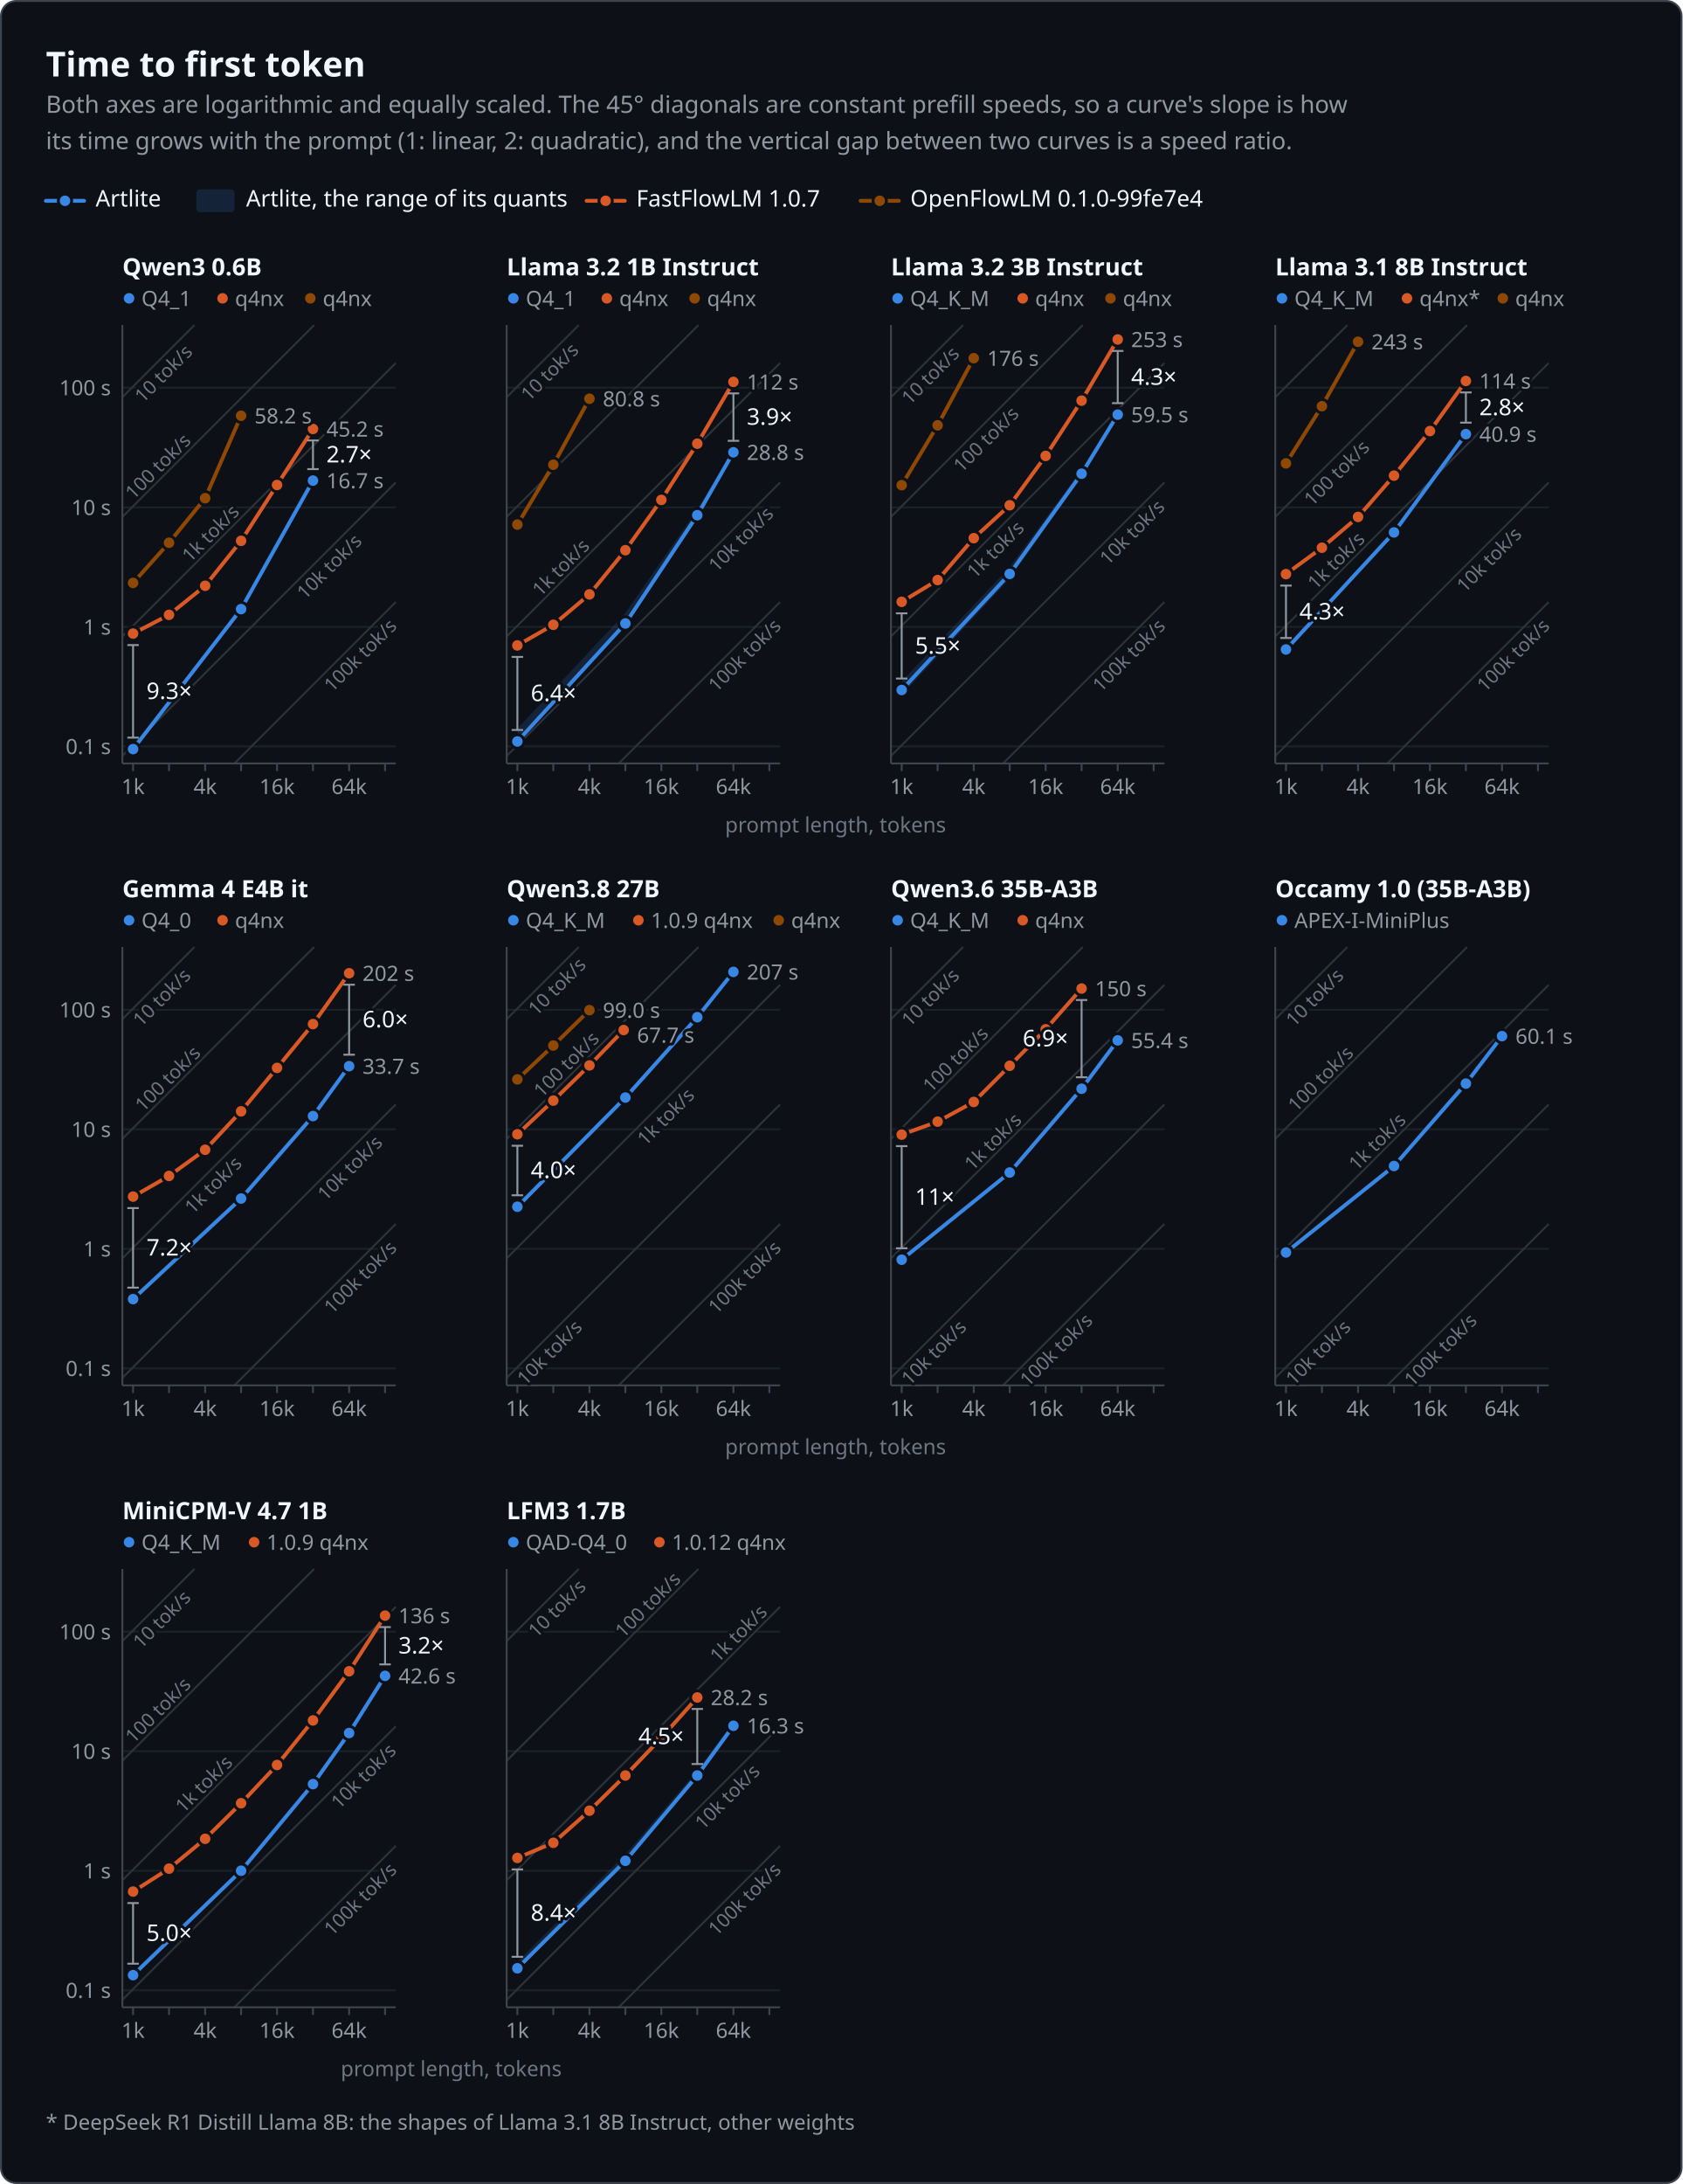
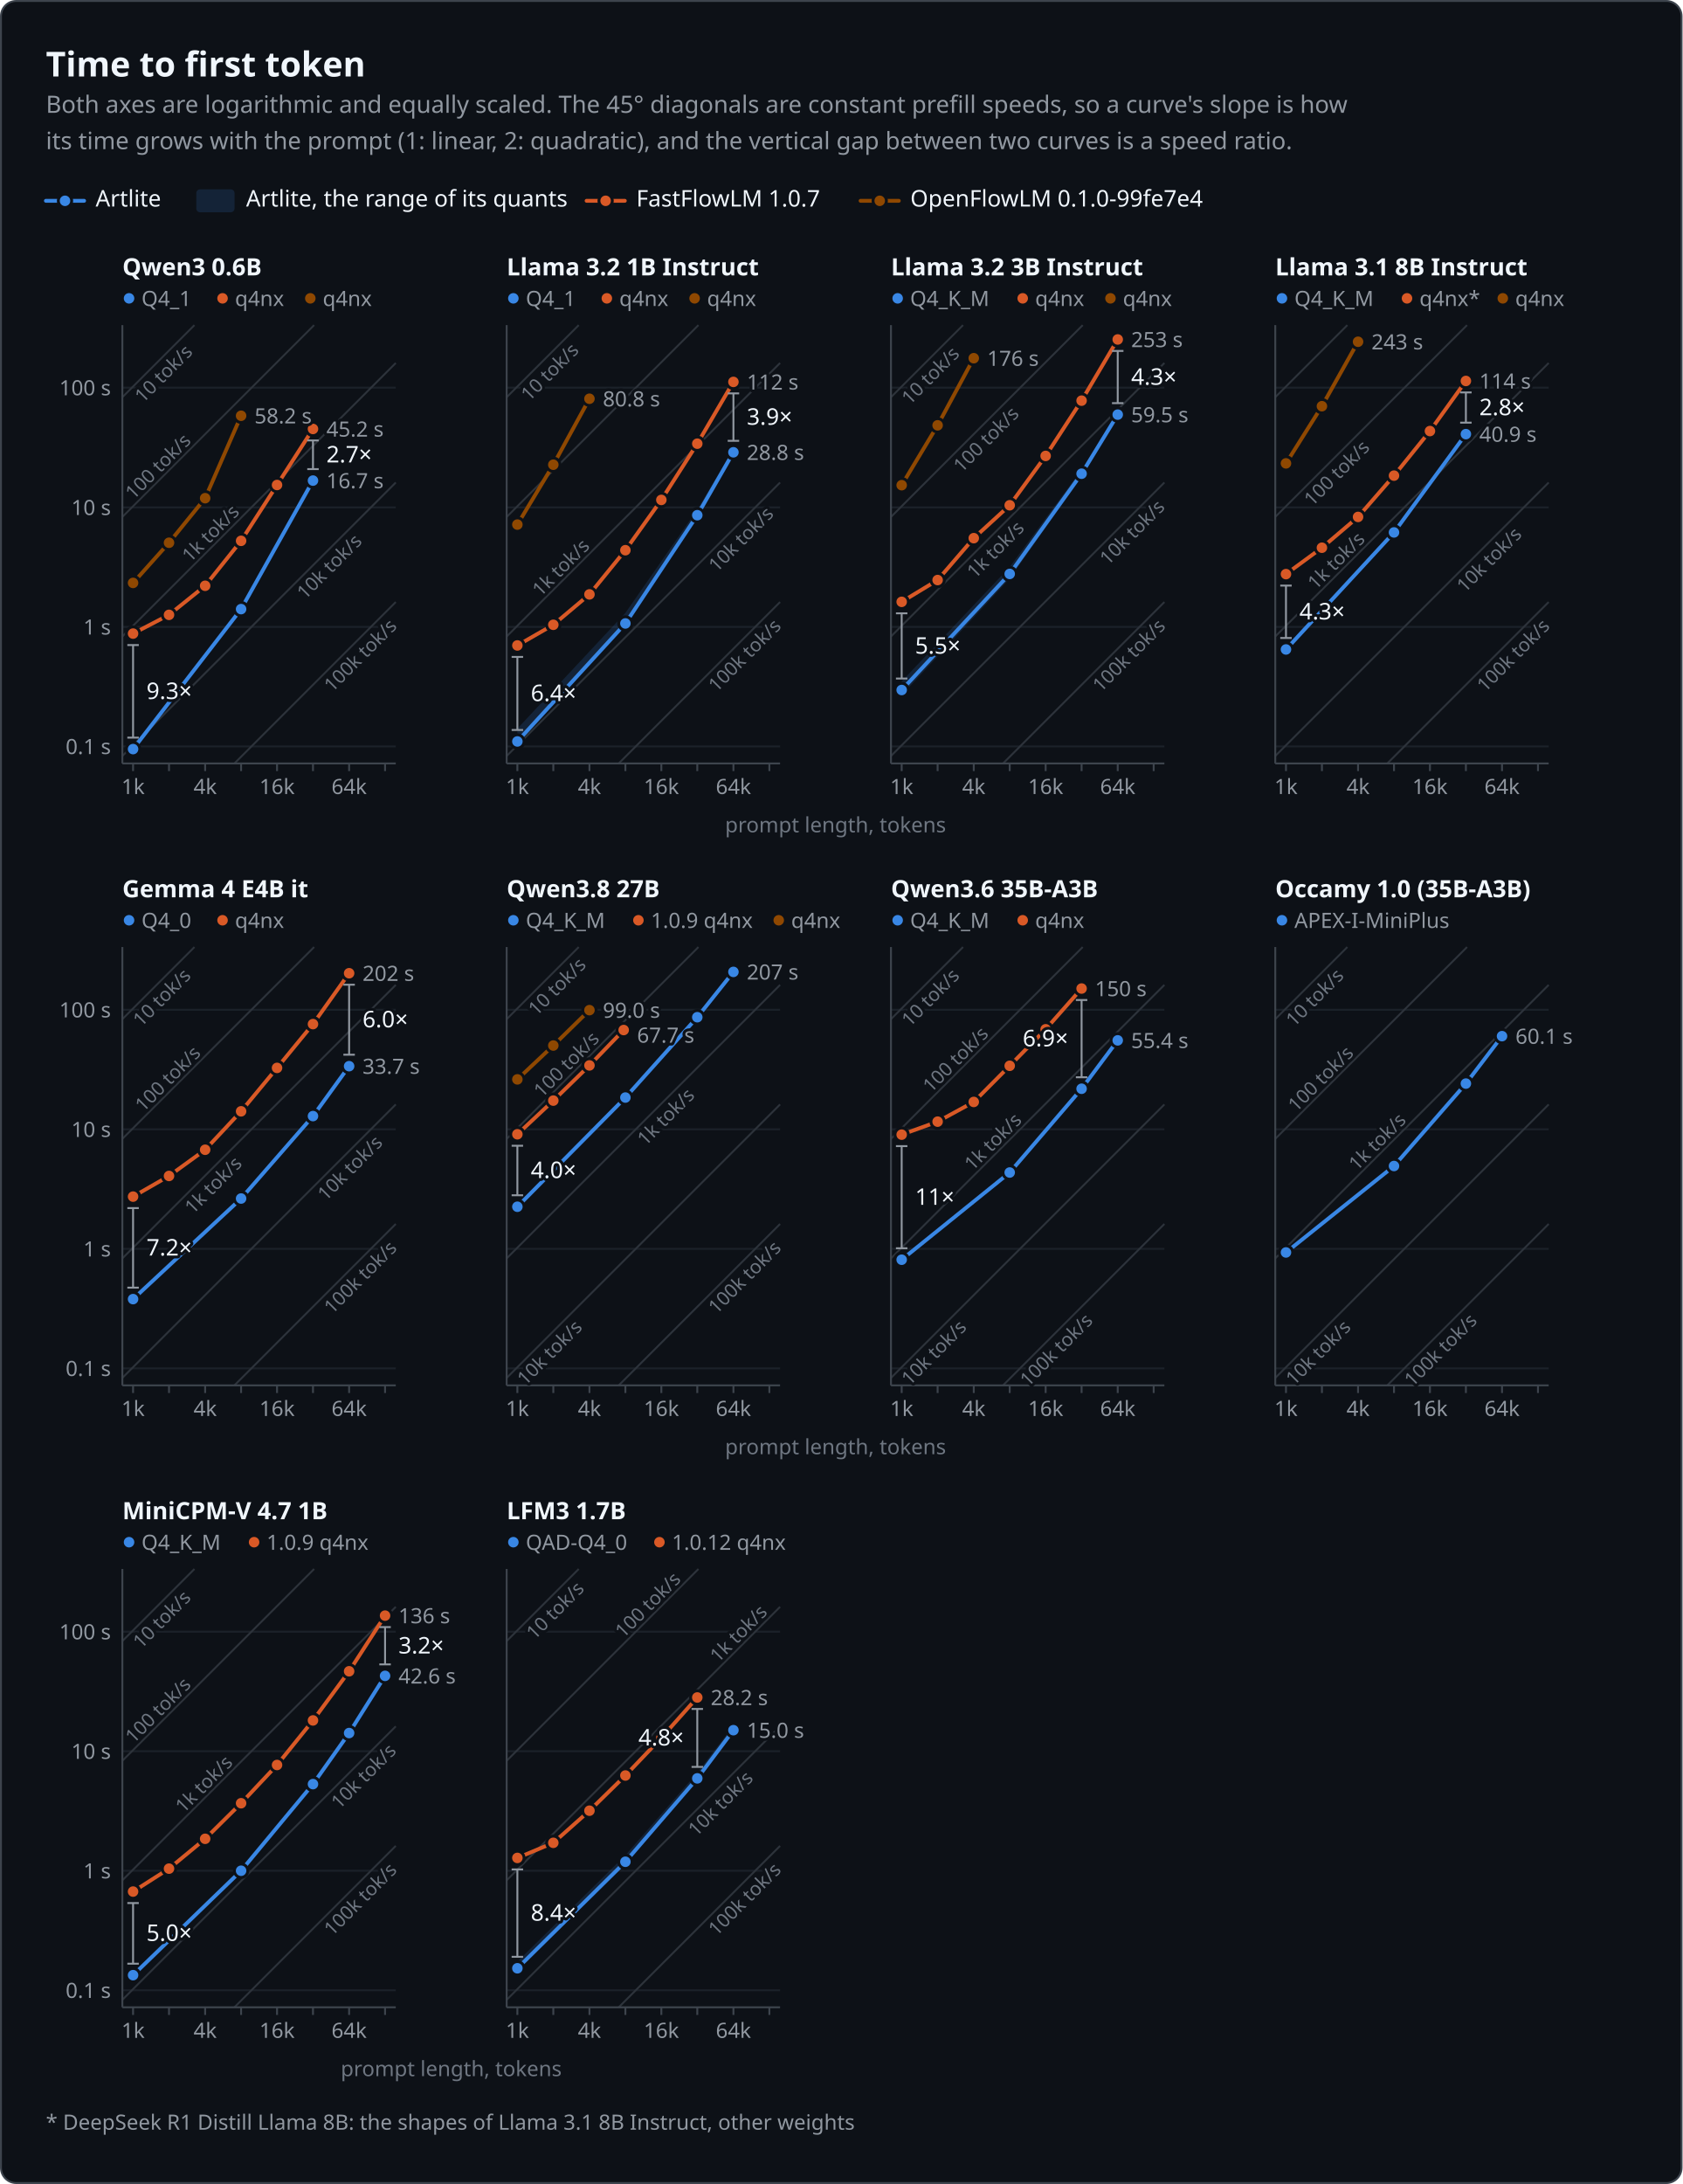
<svg xmlns="http://www.w3.org/2000/svg" width="880" height="1142" viewBox="0 0 880 1142" role="img" aria-labelledby="t d">
  <style>text{font-family:-apple-system, BlinkMacSystemFont, "Segoe UI", "Noto Sans", Helvetica, Arial, sans-serif;font-size:11px;fill:#9198a1;font-variant-numeric:tabular-nums}.title{font-size:18px;font-weight:600;fill:#f0f6fc}.sub{font-size:12.5px}.h{font-size:12.5px;font-weight:600;fill:#f0f6fc}.lbl{font-size:12px;fill:#f0f6fc}.lbl2{font-size:12px}.strong{font-weight:600;fill:#f0f6fc}.muted{fill:#6e7681}.small{font-size:10px}.halo{paint-order:stroke;stroke:#0d1117;stroke-width:3px;stroke-linejoin:round}.grid{stroke:#1b2129}.axis{stroke:#3d444d}.guide{stroke:#2d333b}.bracket{stroke:#9198a1;fill:none}.ft{fill:#1c5cab}.detail{font-size:12px;font-weight:400;fill:#9198a1}.tile{fill:#1b2129;stroke:#9198a1;stroke-width:1}.cut{stroke:#9198a1;stroke-width:.75;fill:none}.f0{fill:#3987e5}.l0{stroke:#3987e5;stroke-width:2;fill:none;stroke-linejoin:round;stroke-linecap:round}.d0{fill:#3987e5;stroke:#0d1117;stroke-width:1.5}.b0{fill:#3987e5;fill-opacity:.16}.f1{fill:#d95926}.l1{stroke:#d95926;stroke-width:2;fill:none;stroke-linejoin:round;stroke-linecap:round}.d1{fill:#d95926;stroke:#0d1117;stroke-width:1.5}.b1{fill:#d95926;fill-opacity:.16}.f2{fill:#199e70}.l2{stroke:#199e70;stroke-width:2;fill:none;stroke-linejoin:round;stroke-linecap:round}.d2{fill:#199e70;stroke:#0d1117;stroke-width:1.5}.b2{fill:#199e70;fill-opacity:.16}.f3{fill:#8f4801}.l3{stroke:#8f4801;stroke-width:2;fill:none;stroke-linejoin:round;stroke-linecap:round}.d3{fill:#8f4801;stroke:#0d1117;stroke-width:1.5}.b3{fill:#8f4801;fill-opacity:.16}</style>
  <rect x="0.5" y="0.5" width="879" height="1141" rx="8" fill="#0d1117" stroke="#3d444d" />
  <text x="24.0" y="40.0" class="title">Time to first token</text>
  <text x="24.0" y="59.0" class="sub">Both axes are logarithmic and equally scaled. The 45° diagonals are constant prefill speeds, so a curve's slope is how</text>
  <text x="24.0" y="78.0" class="sub">its time grows with the prompt (1: linear, 2: quadratic), and the vertical gap between two curves is a speed ratio.</text>
  <line x1="24.0" y1="105.0" x2="44.0" y2="105.0" class="l0" />
  <circle cx="34" cy="105" r="3.5" class="d0" />
  <text x="50.0" y="108.0" class="lbl">Artlite</text>
  <rect x="102.672" y="99" width="20" height="12" rx="2" class="b0" />
  <text x="128.7" y="108.0" class="lbl">Artlite, the range of its quants</text>
  <line x1="306.8" y1="105.0" x2="326.8" y2="105.0" class="l1" />
  <circle cx="316.756" cy="105" r="3.5" class="d1" />
  <text x="332.8" y="108.0" class="lbl">FastFlowLM 1.0.7</text>
  <line x1="450.1" y1="105.0" x2="470.1" y2="105.0" class="l3" />
  <circle cx="460.12" cy="105" r="3.5" class="d3" />
  <text x="476.1" y="108.0" class="lbl">OpenFlowLM 0.1.0-99fe7e4</text>
  <text x="64.0" y="144.0" class="h">Qwen3 0.6B</text>
  <circle cx="67.5" cy="156.0" r="3.5" class="d0" />
  <text x="74.0" y="160.0">Q4_1</text>
  <circle cx="116.4" cy="156.0" r="3.5" class="d1" />
  <text x="122.9" y="160.0">q4nx</text>
  <circle cx="162.3" cy="156.0" r="3.5" class="d3" />
  <text x="168.8" y="160.0">q4nx</text>
  <line x1="64.0" y1="390.3" x2="207.0" y2="390.3" class="grid" />
  <text x="58.0" y="394.3" text-anchor="end">0.1 s</text>
  <line x1="64.0" y1="327.8" x2="207.0" y2="327.8" class="grid" />
  <text x="58.0" y="331.8" text-anchor="end">1 s</text>
  <line x1="64.0" y1="265.3" x2="207.0" y2="265.3" class="grid" />
  <text x="58.0" y="269.3" text-anchor="end">10 s</text>
  <line x1="64.0" y1="202.7" x2="207.0" y2="202.7" class="grid" />
  <text x="58.0" y="206.7" text-anchor="end">100 s</text>
  <line x1="64.0" y1="207.7" x2="101.7" y2="170.0" class="guide" />
  <line x1="64.0" y1="270.3" x2="164.3" y2="170.0" class="guide" />
  <line x1="64.0" y1="332.8" x2="207.0" y2="189.8" class="guide" />
  <line x1="64.0" y1="395.3" x2="207.0" y2="252.3" class="guide" />
  <line x1="122.6" y1="399.2" x2="207.0" y2="314.8" class="guide" />
  <line x1="64.0" y1="399.2" x2="207.0" y2="399.2" class="axis" />
  <line x1="64.0" y1="170.0" x2="64.0" y2="399.2" class="axis" />
  <line x1="69.6" y1="399.2" x2="69.6" y2="403.2" class="axis" />
  <text x="69.6" y="415.2" text-anchor="middle">1k</text>
  <line x1="88.4" y1="399.2" x2="88.4" y2="403.2" class="axis" />
  <line x1="107.3" y1="399.2" x2="107.3" y2="403.2" class="axis" />
  <text x="107.3" y="415.2" text-anchor="middle">4k</text>
  <line x1="126.1" y1="399.2" x2="126.1" y2="403.2" class="axis" />
  <line x1="144.9" y1="399.2" x2="144.9" y2="403.2" class="axis" />
  <text x="144.9" y="415.2" text-anchor="middle">16k</text>
  <line x1="163.7" y1="399.2" x2="163.7" y2="403.2" class="axis" />
  <line x1="182.6" y1="399.2" x2="182.6" y2="403.2" class="axis" />
  <text x="182.6" y="415.2" text-anchor="middle">64k</text>
  <line x1="201.4" y1="399.2" x2="201.4" y2="403.2" class="axis" />
  <polyline points="69.6,331.3 88.4,321.5 107.3,306.3 126.1,282.8 144.9,253.6 163.7,224.3" class="l1" />
  <circle cx="69.6" cy="331.3" r="3.5" class="d1" />
  <circle cx="88.4" cy="321.5" r="3.5" class="d1" />
  <circle cx="107.3" cy="306.3" r="3.5" class="d1" />
  <circle cx="126.1" cy="282.8" r="3.5" class="d1" />
  <circle cx="144.9" cy="253.6" r="3.5" class="d1" />
  <circle cx="163.7" cy="224.3" r="3.5" class="d1" />
  <polyline points="69.6,304.8 88.4,283.8 107.3,260.5 126.1,217.4" class="l3" />
  <circle cx="69.6" cy="304.8" r="3.5" class="d3" />
  <circle cx="88.4" cy="283.8" r="3.5" class="d3" />
  <circle cx="107.3" cy="260.5" r="3.5" class="d3" />
  <circle cx="126.1" cy="217.4" r="3.5" class="d3" />
  <polyline points="69.6,391.7 126.1,318.5 163.7,251.3" class="l0" />
  <circle cx="69.6" cy="391.7" r="3.5" class="d0" />
  <circle cx="126.1" cy="318.5" r="3.5" class="d0" />
  <circle cx="163.7" cy="251.3" r="3.5" class="d0" />
  <text x="133.1" y="221.4" class="halo">58.2 s</text>
  <text x="170.7" y="228.3" class="halo">45.2 s</text>
  <text x="170.7" y="255.3" class="halo">16.7 s</text>
  <path d="M66.6,385.7h6M69.6,385.7V337.3M66.6,337.3h6" class="bracket" />
  <text x="76.6" y="365.5" class="lbl halo">9.3×</text>
  <path d="M160.7,245.3h6M163.7,245.3V230.3M160.7,230.3h6" class="bracket" />
  <text x="170.7" y="241.8" class="lbl halo">2.7×</text>
  <text x="88.0" y="197.8" text-anchor="middle" class="muted small halo" transform="rotate(-45.0 88.0 197.8)">10 tok/s</text>
  <text x="85.1" y="246.3" text-anchor="middle" class="muted small halo" transform="rotate(-45.0 85.1 246.3)">100 tok/s</text>
  <text x="112.6" y="281.3" text-anchor="middle" class="muted small halo" transform="rotate(-45.0 112.6 281.3)">1k tok/s</text>
  <text x="174.7" y="298.7" text-anchor="middle" class="muted small halo" transform="rotate(-45.0 174.7 298.7)">10k tok/s</text>
  <text x="190.9" y="345.1" text-anchor="middle" class="muted small halo" transform="rotate(-45.0 190.9 345.1)">100k tok/s</text>
  <text x="265.0" y="144.0" class="h">Llama 3.2 1B Instruct</text>
  <circle cx="268.5" cy="156.0" r="3.5" class="d0" />
  <text x="275.0" y="160.0">Q4_1</text>
  <circle cx="317.4" cy="156.0" r="3.5" class="d1" />
  <text x="323.9" y="160.0">q4nx</text>
  <circle cx="363.3" cy="156.0" r="3.5" class="d3" />
  <text x="369.8" y="160.0">q4nx</text>
  <line x1="265.0" y1="390.3" x2="408.0" y2="390.3" class="grid" />
  <line x1="265.0" y1="327.8" x2="408.0" y2="327.8" class="grid" />
  <line x1="265.0" y1="265.3" x2="408.0" y2="265.3" class="grid" />
  <line x1="265.0" y1="202.7" x2="408.0" y2="202.7" class="grid" />
  <line x1="265.0" y1="207.7" x2="302.7" y2="170.0" class="guide" />
  <line x1="265.0" y1="270.3" x2="365.3" y2="170.0" class="guide" />
  <line x1="265.0" y1="332.8" x2="408.0" y2="189.8" class="guide" />
  <line x1="265.0" y1="395.3" x2="408.0" y2="252.3" class="guide" />
  <line x1="323.6" y1="399.2" x2="408.0" y2="314.8" class="guide" />
  <line x1="265.0" y1="399.2" x2="408.0" y2="399.2" class="axis" />
  <line x1="265.0" y1="170.0" x2="265.0" y2="399.2" class="axis" />
  <line x1="270.6" y1="399.2" x2="270.6" y2="403.2" class="axis" />
  <text x="270.6" y="415.2" text-anchor="middle">1k</text>
  <line x1="289.4" y1="399.2" x2="289.4" y2="403.2" class="axis" />
  <line x1="308.3" y1="399.2" x2="308.3" y2="403.2" class="axis" />
  <text x="308.3" y="415.2" text-anchor="middle">4k</text>
  <line x1="327.1" y1="399.2" x2="327.1" y2="403.2" class="axis" />
  <line x1="345.9" y1="399.2" x2="345.9" y2="403.2" class="axis" />
  <text x="345.9" y="415.2" text-anchor="middle">16k</text>
  <line x1="364.7" y1="399.2" x2="364.7" y2="403.2" class="axis" />
  <line x1="383.6" y1="399.2" x2="383.6" y2="403.2" class="axis" />
  <text x="383.6" y="415.2" text-anchor="middle">64k</text>
  <line x1="402.4" y1="399.2" x2="402.4" y2="403.2" class="axis" />
  <polygon points="270.6,381.0 327.1,320.5 364.7,266.5 383.6,234.8 383.6,236.6 364.7,269.4 327.1,326.0 270.6,387.7" class="b0" />
  <polyline points="270.6,337.5 289.4,326.7 308.3,310.8 327.1,287.7 345.9,261.4 364.7,232.0 383.6,199.7" class="l1" />
  <circle cx="270.6" cy="337.5" r="3.5" class="d1" />
  <circle cx="289.4" cy="326.7" r="3.5" class="d1" />
  <circle cx="308.3" cy="310.8" r="3.5" class="d1" />
  <circle cx="327.1" cy="287.7" r="3.5" class="d1" />
  <circle cx="345.9" cy="261.4" r="3.5" class="d1" />
  <circle cx="364.7" cy="232.0" r="3.5" class="d1" />
  <circle cx="383.6" cy="199.7" r="3.5" class="d1" />
  <polyline points="270.6,274.3 289.4,243.0 308.3,208.5" class="l3" />
  <circle cx="270.6" cy="274.3" r="3.5" class="d3" />
  <circle cx="289.4" cy="243.0" r="3.5" class="d3" />
  <circle cx="308.3" cy="208.5" r="3.5" class="d3" />
  <polyline points="270.6,387.7 327.1,326.0 364.7,269.4 383.6,236.5" class="l0" />
  <circle cx="270.6" cy="387.7" r="3.5" class="d0" />
  <circle cx="327.1" cy="326.0" r="3.5" class="d0" />
  <circle cx="364.7" cy="269.4" r="3.5" class="d0" />
  <circle cx="383.6" cy="236.5" r="3.5" class="d0" />
  <text x="390.6" y="203.7" class="halo">112 s</text>
  <text x="315.3" y="212.5" class="halo">80.8 s</text>
  <text x="390.6" y="240.5" class="halo">28.8 s</text>
  <path d="M267.6,381.7h6M270.6,381.7V343.5M267.6,343.5h6" class="bracket" />
  <text x="277.6" y="366.6" class="lbl halo">6.4×</text>
  <path d="M380.6,230.5h6M383.6,230.5V205.7M380.6,205.7h6" class="bracket" />
  <text x="390.6" y="222.1" class="lbl halo">3.9×</text>
  <text x="290.0" y="196.9" text-anchor="middle" class="muted small halo" transform="rotate(-45.0 290.0 196.9)">10 tok/s</text>
  <text x="295.8" y="299.2" text-anchor="middle" class="muted small halo" transform="rotate(-45.0 295.8 299.2)">1k tok/s</text>
  <text x="390.0" y="284.4" text-anchor="middle" class="muted small halo" transform="rotate(-45.0 390.0 284.4)">10k tok/s</text>
  <text x="391.9" y="345.1" text-anchor="middle" class="muted small halo" transform="rotate(-45.0 391.9 345.1)">100k tok/s</text>
  <text x="466.0" y="144.0" class="h">Llama 3.2 3B Instruct</text>
  <circle cx="469.5" cy="156.0" r="3.5" class="d0" />
  <text x="476.0" y="160.0">Q4_K_M</text>
  <circle cx="534.9" cy="156.0" r="3.5" class="d1" />
  <text x="541.4" y="160.0">q4nx</text>
  <circle cx="580.8" cy="156.0" r="3.5" class="d3" />
  <text x="587.3" y="160.0">q4nx</text>
  <line x1="466.0" y1="390.3" x2="609.0" y2="390.3" class="grid" />
  <line x1="466.0" y1="327.8" x2="609.0" y2="327.8" class="grid" />
  <line x1="466.0" y1="265.3" x2="609.0" y2="265.3" class="grid" />
  <line x1="466.0" y1="202.7" x2="609.0" y2="202.7" class="grid" />
  <line x1="466.0" y1="207.7" x2="503.7" y2="170.0" class="guide" />
  <line x1="466.0" y1="270.3" x2="566.3" y2="170.0" class="guide" />
  <line x1="466.0" y1="332.8" x2="609.0" y2="189.8" class="guide" />
  <line x1="466.0" y1="395.3" x2="609.0" y2="252.3" class="guide" />
  <line x1="524.6" y1="399.2" x2="609.0" y2="314.8" class="guide" />
  <line x1="466.0" y1="399.2" x2="609.0" y2="399.2" class="axis" />
  <line x1="466.0" y1="170.0" x2="466.0" y2="399.2" class="axis" />
  <line x1="471.6" y1="399.2" x2="471.6" y2="403.2" class="axis" />
  <text x="471.6" y="415.2" text-anchor="middle">1k</text>
  <line x1="490.4" y1="399.2" x2="490.4" y2="403.2" class="axis" />
  <line x1="509.3" y1="399.2" x2="509.3" y2="403.2" class="axis" />
  <text x="509.3" y="415.2" text-anchor="middle">4k</text>
  <line x1="528.1" y1="399.2" x2="528.1" y2="403.2" class="axis" />
  <line x1="546.9" y1="399.2" x2="546.9" y2="403.2" class="axis" />
  <text x="546.9" y="415.2" text-anchor="middle">16k</text>
  <line x1="565.7" y1="399.2" x2="565.7" y2="403.2" class="axis" />
  <line x1="584.6" y1="399.2" x2="584.6" y2="403.2" class="axis" />
  <text x="584.6" y="415.2" text-anchor="middle">64k</text>
  <line x1="603.4" y1="399.2" x2="603.4" y2="403.2" class="axis" />
  <polygon points="471.6,356.3 528.1,296.5 565.7,245.6 565.7,249.2 528.1,302.5 471.6,363.5" class="b0" />
  <polyline points="471.6,314.7 490.4,303.3 509.3,281.4 528.1,264.2 546.9,238.4 565.7,209.5 584.6,177.5" class="l1" />
  <circle cx="471.6" cy="314.7" r="3.5" class="d1" />
  <circle cx="490.4" cy="303.3" r="3.5" class="d1" />
  <circle cx="509.3" cy="281.4" r="3.5" class="d1" />
  <circle cx="528.1" cy="264.2" r="3.5" class="d1" />
  <circle cx="546.9" cy="238.4" r="3.5" class="d1" />
  <circle cx="565.7" cy="209.5" r="3.5" class="d1" />
  <circle cx="584.6" cy="177.5" r="3.5" class="d1" />
  <polyline points="471.6,253.7 490.4,222.4 509.3,187.3" class="l3" />
  <circle cx="471.6" cy="253.7" r="3.5" class="d3" />
  <circle cx="490.4" cy="222.4" r="3.5" class="d3" />
  <circle cx="509.3" cy="187.3" r="3.5" class="d3" />
  <polyline points="471.6,360.8 528.1,300.1 565.7,247.7 584.6,216.8" class="l0" />
  <circle cx="471.6" cy="360.8" r="3.5" class="d0" />
  <circle cx="528.1" cy="300.1" r="3.5" class="d0" />
  <circle cx="565.7" cy="247.7" r="3.5" class="d0" />
  <circle cx="584.6" cy="216.8" r="3.5" class="d0" />
  <text x="591.6" y="181.5" class="halo">253 s</text>
  <text x="516.3" y="191.3" class="halo">176 s</text>
  <text x="591.6" y="220.8" class="halo">59.5 s</text>
  <path d="M468.6,354.8h6M471.6,354.8V320.7M468.6,320.7h6" class="bracket" />
  <text x="478.6" y="341.8" class="lbl halo">5.5×</text>
  <path d="M581.6,210.8h6M584.6,210.8V183.5M581.6,183.5h6" class="bracket" />
  <text x="591.6" y="201.2" class="lbl halo">4.3×</text>
  <text x="489.1" y="198.8" text-anchor="middle" class="muted small halo" transform="rotate(-45.0 489.1 198.8)">10 tok/s</text>
  <text x="518.2" y="232.2" text-anchor="middle" class="muted small halo" transform="rotate(-45.0 518.2 232.2)">100 tok/s</text>
  <text x="523.1" y="289.8" text-anchor="middle" class="muted small halo" transform="rotate(-45.0 523.1 289.8)">1k tok/s</text>
  <text x="594.6" y="280.8" text-anchor="middle" class="muted small halo" transform="rotate(-45.0 594.6 280.8)">10k tok/s</text>
  <text x="592.9" y="345.1" text-anchor="middle" class="muted small halo" transform="rotate(-45.0 592.9 345.1)">100k tok/s</text>
  <text x="667.0" y="144.0" class="h">Llama 3.1 8B Instruct</text>
  <circle cx="670.5" cy="156.0" r="3.5" class="d0" />
  <text x="677.0" y="160.0">Q4_K_M</text>
  <circle cx="735.9" cy="156.0" r="3.5" class="d1" />
  <text x="742.4" y="160.0">q4nx*</text>
  <circle cx="786.0" cy="156.0" r="3.5" class="d3" />
  <text x="792.5" y="160.0">q4nx</text>
  <line x1="667.0" y1="390.3" x2="810.0" y2="390.3" class="grid" />
  <line x1="667.0" y1="327.8" x2="810.0" y2="327.8" class="grid" />
  <line x1="667.0" y1="265.3" x2="810.0" y2="265.3" class="grid" />
  <line x1="667.0" y1="202.7" x2="810.0" y2="202.7" class="grid" />
  <line x1="667.0" y1="207.7" x2="704.7" y2="170.0" class="guide" />
  <line x1="667.0" y1="270.3" x2="767.3" y2="170.0" class="guide" />
  <line x1="667.0" y1="332.8" x2="810.0" y2="189.8" class="guide" />
  <line x1="667.0" y1="395.3" x2="810.0" y2="252.3" class="guide" />
  <line x1="725.6" y1="399.2" x2="810.0" y2="314.8" class="guide" />
  <line x1="667.0" y1="399.2" x2="810.0" y2="399.2" class="axis" />
  <line x1="667.0" y1="170.0" x2="667.0" y2="399.2" class="axis" />
  <line x1="672.6" y1="399.2" x2="672.6" y2="403.2" class="axis" />
  <text x="672.6" y="415.2" text-anchor="middle">1k</text>
  <line x1="691.4" y1="399.2" x2="691.4" y2="403.2" class="axis" />
  <line x1="710.3" y1="399.2" x2="710.3" y2="403.2" class="axis" />
  <text x="710.3" y="415.2" text-anchor="middle">4k</text>
  <line x1="729.1" y1="399.2" x2="729.1" y2="403.2" class="axis" />
  <line x1="747.9" y1="399.2" x2="747.9" y2="403.2" class="axis" />
  <text x="747.9" y="415.2" text-anchor="middle">16k</text>
  <line x1="766.7" y1="399.2" x2="766.7" y2="403.2" class="axis" />
  <line x1="785.6" y1="399.2" x2="785.6" y2="403.2" class="axis" />
  <text x="785.6" y="415.2" text-anchor="middle">64k</text>
  <line x1="804.4" y1="399.2" x2="804.4" y2="403.2" class="axis" />
  <polygon points="672.6,339.6 729.1,278.4 766.7,227.0 766.7,227.7 729.1,279.6 672.6,341.0" class="b0" />
  <polyline points="672.6,300.2 691.4,286.4 710.3,270.3 729.1,248.7 747.9,225.4 766.7,199.2" class="l1" />
  <circle cx="672.6" cy="300.2" r="3.5" class="d1" />
  <circle cx="691.4" cy="286.4" r="3.5" class="d1" />
  <circle cx="710.3" cy="270.3" r="3.5" class="d1" />
  <circle cx="729.1" cy="248.7" r="3.5" class="d1" />
  <circle cx="747.9" cy="225.4" r="3.5" class="d1" />
  <circle cx="766.7" cy="199.2" r="3.5" class="d1" />
  <polyline points="672.6,242.3 691.4,212.4 710.3,178.7" class="l3" />
  <circle cx="672.6" cy="242.3" r="3.5" class="d3" />
  <circle cx="691.4" cy="212.4" r="3.5" class="d3" />
  <circle cx="710.3" cy="178.7" r="3.5" class="d3" />
  <polyline points="672.6,339.6 729.1,278.4 766.7,227.0" class="l0" />
  <circle cx="672.6" cy="339.6" r="3.5" class="d0" />
  <circle cx="729.1" cy="278.4" r="3.5" class="d0" />
  <circle cx="766.7" cy="227.0" r="3.5" class="d0" />
  <text x="717.3" y="182.7" class="halo">243 s</text>
  <text x="773.7" y="203.2" class="halo">114 s</text>
  <text x="773.7" y="231.0" class="halo">40.9 s</text>
  <path d="M669.6,333.6h6M672.6,333.6V306.2M669.6,306.2h6" class="bracket" />
  <text x="679.6" y="323.9" class="lbl halo">4.3×</text>
  <path d="M763.7,221.0h6M766.7,221.0V205.2M763.7,205.2h6" class="bracket" />
  <text x="773.7" y="217.1" class="lbl halo">2.8×</text>
  <text x="701.6" y="249.8" text-anchor="middle" class="muted small halo" transform="rotate(-45.0 701.6 249.8)">100 tok/s</text>
  <text x="701.3" y="295.6" text-anchor="middle" class="muted small halo" transform="rotate(-45.0 701.3 295.6)">1k tok/s</text>
  <text x="781.3" y="295.1" text-anchor="middle" class="muted small halo" transform="rotate(-45.0 781.3 295.1)">10k tok/s</text>
  <text x="793.9" y="345.1" text-anchor="middle" class="muted small halo" transform="rotate(-45.0 793.9 345.1)">100k tok/s</text>
  <text x="437.0" y="435.2" text-anchor="middle" class="muted">prompt length, tokens</text>
  <text x="64.0" y="469.2" class="h">Gemma 4 E4B it</text>
  <circle cx="67.5" cy="481.2" r="3.5" class="d0" />
  <text x="74.0" y="485.2">Q4_0</text>
  <circle cx="116.4" cy="481.2" r="3.5" class="d1" />
  <text x="122.9" y="485.2">q4nx</text>
  <line x1="64.0" y1="715.5" x2="207.0" y2="715.5" class="grid" />
  <text x="58.0" y="719.5" text-anchor="end">0.1 s</text>
  <line x1="64.0" y1="653.0" x2="207.0" y2="653.0" class="grid" />
  <text x="58.0" y="657.0" text-anchor="end">1 s</text>
  <line x1="64.0" y1="590.5" x2="207.0" y2="590.5" class="grid" />
  <text x="58.0" y="594.5" text-anchor="end">10 s</text>
  <line x1="64.0" y1="528.0" x2="207.0" y2="528.0" class="grid" />
  <text x="58.0" y="532.0" text-anchor="end">100 s</text>
  <line x1="64.0" y1="532.9" x2="101.7" y2="495.2" class="guide" />
  <line x1="64.0" y1="595.5" x2="164.3" y2="495.2" class="guide" />
  <line x1="64.0" y1="658.0" x2="207.0" y2="515.0" class="guide" />
  <line x1="64.0" y1="720.5" x2="207.0" y2="577.5" class="guide" />
  <line x1="122.6" y1="724.4" x2="207.0" y2="640.0" class="guide" />
  <line x1="64.0" y1="724.4" x2="207.0" y2="724.4" class="axis" />
  <line x1="64.0" y1="495.2" x2="64.0" y2="724.4" class="axis" />
  <line x1="69.6" y1="724.4" x2="69.6" y2="728.4" class="axis" />
  <text x="69.6" y="740.4" text-anchor="middle">1k</text>
  <line x1="88.4" y1="724.4" x2="88.4" y2="728.4" class="axis" />
  <line x1="107.3" y1="724.4" x2="107.3" y2="728.4" class="axis" />
  <text x="107.3" y="740.4" text-anchor="middle">4k</text>
  <line x1="126.1" y1="724.4" x2="126.1" y2="728.4" class="axis" />
  <line x1="144.9" y1="724.4" x2="144.9" y2="728.4" class="axis" />
  <text x="144.9" y="740.4" text-anchor="middle">16k</text>
  <line x1="163.7" y1="724.4" x2="163.7" y2="728.4" class="axis" />
  <line x1="182.6" y1="724.4" x2="182.6" y2="728.4" class="axis" />
  <text x="182.6" y="740.4" text-anchor="middle">64k</text>
  <line x1="201.4" y1="724.4" x2="201.4" y2="728.4" class="axis" />
  <polyline points="69.6,625.7 88.4,614.9 107.3,601.2 126.1,581.1 144.9,558.4 163.7,535.5 182.6,508.9" class="l1" />
  <circle cx="69.6" cy="625.7" r="3.5" class="d1" />
  <circle cx="88.4" cy="614.9" r="3.5" class="d1" />
  <circle cx="107.3" cy="601.2" r="3.5" class="d1" />
  <circle cx="126.1" cy="581.1" r="3.5" class="d1" />
  <circle cx="144.9" cy="558.4" r="3.5" class="d1" />
  <circle cx="163.7" cy="535.5" r="3.5" class="d1" />
  <circle cx="182.6" cy="508.9" r="3.5" class="d1" />
  <polyline points="69.6,679.3 126.1,626.7 163.7,583.6 182.6,557.5" class="l0" />
  <circle cx="69.6" cy="679.3" r="3.5" class="d0" />
  <circle cx="126.1" cy="626.7" r="3.5" class="d0" />
  <circle cx="163.7" cy="583.6" r="3.5" class="d0" />
  <circle cx="182.6" cy="557.5" r="3.5" class="d0" />
  <text x="189.6" y="512.9" class="halo">202 s</text>
  <text x="189.6" y="561.5" class="halo">33.7 s</text>
  <path d="M66.6,673.3h6M69.6,673.3V631.7M66.6,631.7h6" class="bracket" />
  <text x="76.6" y="656.5" class="lbl halo">7.2×</text>
  <path d="M179.6,551.5h6M182.6,551.5V514.9M179.6,514.9h6" class="bracket" />
  <text x="189.6" y="537.2" class="lbl halo">6.0×</text>
  <text x="87.1" y="524.0" text-anchor="middle" class="muted small halo" transform="rotate(-45.0 87.1 524.0)">10 tok/s</text>
  <text x="90.2" y="566.5" text-anchor="middle" class="muted small halo" transform="rotate(-45.0 90.2 566.5)">100 tok/s</text>
  <text x="114.0" y="622.1" text-anchor="middle" class="muted small halo" transform="rotate(-45.0 114.0 622.1)">1k tok/s</text>
  <text x="185.5" y="613.2" text-anchor="middle" class="muted small halo" transform="rotate(-45.0 185.5 613.2)">10k tok/s</text>
  <text x="190.9" y="670.3" text-anchor="middle" class="muted small halo" transform="rotate(-45.0 190.9 670.3)">100k tok/s</text>
  <text x="265.0" y="469.2" class="h">Qwen3.8 27B</text>
  <circle cx="268.5" cy="481.2" r="3.5" class="d0" />
  <text x="275.0" y="485.2">Q4_K_M</text>
  <circle cx="333.9" cy="481.2" r="3.5" class="d1" />
  <text x="340.4" y="485.2">1.0.9 q4nx</text>
  <circle cx="407.3" cy="481.2" r="3.5" class="d3" />
  <text x="413.8" y="485.2">q4nx</text>
  <line x1="265.0" y1="715.5" x2="408.0" y2="715.5" class="grid" />
  <line x1="265.0" y1="653.0" x2="408.0" y2="653.0" class="grid" />
  <line x1="265.0" y1="590.5" x2="408.0" y2="590.5" class="grid" />
  <line x1="265.0" y1="528.0" x2="408.0" y2="528.0" class="grid" />
  <line x1="265.0" y1="532.9" x2="302.7" y2="495.2" class="guide" />
  <line x1="265.0" y1="595.5" x2="365.3" y2="495.2" class="guide" />
  <line x1="265.0" y1="658.0" x2="408.0" y2="515.0" class="guide" />
  <line x1="265.0" y1="720.5" x2="408.0" y2="577.5" class="guide" />
  <line x1="323.6" y1="724.4" x2="408.0" y2="640.0" class="guide" />
  <line x1="265.0" y1="724.4" x2="408.0" y2="724.4" class="axis" />
  <line x1="265.0" y1="495.2" x2="265.0" y2="724.4" class="axis" />
  <line x1="270.6" y1="724.4" x2="270.6" y2="728.4" class="axis" />
  <text x="270.6" y="740.4" text-anchor="middle">1k</text>
  <line x1="289.4" y1="724.4" x2="289.4" y2="728.4" class="axis" />
  <line x1="308.3" y1="724.4" x2="308.3" y2="728.4" class="axis" />
  <text x="308.3" y="740.4" text-anchor="middle">4k</text>
  <line x1="327.1" y1="724.4" x2="327.1" y2="728.4" class="axis" />
  <line x1="345.9" y1="724.4" x2="345.9" y2="728.4" class="axis" />
  <text x="345.9" y="740.4" text-anchor="middle">16k</text>
  <line x1="364.7" y1="724.4" x2="364.7" y2="728.4" class="axis" />
  <line x1="383.6" y1="724.4" x2="383.6" y2="728.4" class="axis" />
  <text x="383.6" y="740.4" text-anchor="middle">64k</text>
  <line x1="402.4" y1="724.4" x2="402.4" y2="728.4" class="axis" />
  <polyline points="270.6,593.1 289.4,575.5 308.3,557.1 326.2,538.6" class="l1" />
  <circle cx="270.6" cy="593.1" r="3.5" class="d1" />
  <circle cx="289.4" cy="575.5" r="3.5" class="d1" />
  <circle cx="308.3" cy="557.1" r="3.5" class="d1" />
  <circle cx="326.2" cy="538.6" r="3.5" class="d1" />
  <polyline points="270.6,564.4 289.4,546.7 308.3,528.2" class="l3" />
  <circle cx="270.6" cy="564.4" r="3.5" class="d3" />
  <circle cx="289.4" cy="546.7" r="3.5" class="d3" />
  <circle cx="308.3" cy="528.2" r="3.5" class="d3" />
  <polyline points="270.6,631.0 327.1,573.9 364.7,531.9 383.6,508.2" class="l0" />
  <circle cx="270.6" cy="631.0" r="3.5" class="d0" />
  <circle cx="327.1" cy="573.9" r="3.5" class="d0" />
  <circle cx="364.7" cy="531.9" r="3.5" class="d0" />
  <circle cx="383.6" cy="508.2" r="3.5" class="d0" />
  <text x="390.6" y="512.2" class="halo">207 s</text>
  <text x="315.3" y="532.2" class="halo">99.0 s</text>
  <text x="333.2" y="545.2" class="halo">67.7 s</text>
  <path d="M267.6,625.0h6M270.6,625.0V599.1M267.6,599.1h6" class="bracket" />
  <text x="277.6" y="616.0" class="lbl halo">4.0×</text>
  <text x="293.8" y="518.3" text-anchor="middle" class="muted small halo" transform="rotate(-45.0 293.8 518.3)">10 tok/s</text>
  <text x="298.7" y="559.0" text-anchor="middle" class="muted small halo" transform="rotate(-45.0 298.7 559.0)">100 tok/s</text>
  <text x="350.7" y="586.4" text-anchor="middle" class="muted small halo" transform="rotate(-45.0 350.7 586.4)">1k tok/s</text>
  <text x="289.9" y="709.7" text-anchor="middle" class="muted small halo" transform="rotate(-45.0 289.9 709.7)">10k tok/s</text>
  <text x="391.9" y="670.3" text-anchor="middle" class="muted small halo" transform="rotate(-45.0 391.9 670.3)">100k tok/s</text>
  <text x="466.0" y="469.2" class="h">Qwen3.6 35B-A3B</text>
  <circle cx="469.5" cy="481.2" r="3.5" class="d0" />
  <text x="476.0" y="485.2">Q4_K_M</text>
  <circle cx="534.9" cy="481.2" r="3.5" class="d1" />
  <text x="541.4" y="485.2">q4nx</text>
  <line x1="466.0" y1="715.5" x2="609.0" y2="715.5" class="grid" />
  <line x1="466.0" y1="653.0" x2="609.0" y2="653.0" class="grid" />
  <line x1="466.0" y1="590.5" x2="609.0" y2="590.5" class="grid" />
  <line x1="466.0" y1="528.0" x2="609.0" y2="528.0" class="grid" />
  <line x1="466.0" y1="532.9" x2="503.7" y2="495.2" class="guide" />
  <line x1="466.0" y1="595.5" x2="566.3" y2="495.2" class="guide" />
  <line x1="466.0" y1="658.0" x2="609.0" y2="515.0" class="guide" />
  <line x1="466.0" y1="720.5" x2="609.0" y2="577.5" class="guide" />
  <line x1="524.6" y1="724.4" x2="609.0" y2="640.0" class="guide" />
  <line x1="466.0" y1="724.4" x2="609.0" y2="724.4" class="axis" />
  <line x1="466.0" y1="495.2" x2="466.0" y2="724.4" class="axis" />
  <line x1="471.6" y1="724.4" x2="471.6" y2="728.4" class="axis" />
  <text x="471.6" y="740.4" text-anchor="middle">1k</text>
  <line x1="490.4" y1="724.4" x2="490.4" y2="728.4" class="axis" />
  <line x1="509.3" y1="724.4" x2="509.3" y2="728.4" class="axis" />
  <text x="509.3" y="740.4" text-anchor="middle">4k</text>
  <line x1="528.1" y1="724.4" x2="528.1" y2="728.4" class="axis" />
  <line x1="546.9" y1="724.4" x2="546.9" y2="728.4" class="axis" />
  <text x="546.9" y="740.4" text-anchor="middle">16k</text>
  <line x1="565.7" y1="724.4" x2="565.7" y2="728.4" class="axis" />
  <line x1="584.6" y1="724.4" x2="584.6" y2="728.4" class="axis" />
  <text x="584.6" y="740.4" text-anchor="middle">64k</text>
  <line x1="603.4" y1="724.4" x2="603.4" y2="728.4" class="axis" />
  <polyline points="471.6,593.3 490.4,586.5 509.3,576.2 528.1,557.3 546.9,538.2 565.7,516.9" class="l1" />
  <circle cx="471.6" cy="593.3" r="3.5" class="d1" />
  <circle cx="490.4" cy="586.5" r="3.5" class="d1" />
  <circle cx="509.3" cy="576.2" r="3.5" class="d1" />
  <circle cx="528.1" cy="557.3" r="3.5" class="d1" />
  <circle cx="546.9" cy="538.2" r="3.5" class="d1" />
  <circle cx="565.7" cy="516.9" r="3.5" class="d1" />
  <polyline points="471.6,658.7 528.1,613.1 565.7,569.3 584.6,544.0" class="l0" />
  <circle cx="471.6" cy="658.7" r="3.5" class="d0" />
  <circle cx="528.1" cy="613.1" r="3.5" class="d0" />
  <circle cx="565.7" cy="569.3" r="3.5" class="d0" />
  <circle cx="584.6" cy="544.0" r="3.5" class="d0" />
  <text x="572.7" y="520.9" class="halo">150 s</text>
  <text x="591.6" y="548.0" class="halo">55.4 s</text>
  <path d="M468.6,652.7h6M471.6,652.7V599.3M468.6,599.3h6" class="bracket" />
  <text x="478.6" y="630.0" class="lbl halo">11×</text>
  <path d="M562.7,563.3h6M565.7,563.3V522.9M562.7,522.9h6" class="bracket" />
  <text x="558.7" y="547.1" text-anchor="end" class="lbl halo">6.9×</text>
  <text x="489.1" y="524.0" text-anchor="middle" class="muted small halo" transform="rotate(-45.0 489.1 524.0)">10 tok/s</text>
  <text x="502.2" y="556.4" text-anchor="middle" class="muted small halo" transform="rotate(-45.0 502.2 556.4)">100 tok/s</text>
  <text x="521.8" y="599.4" text-anchor="middle" class="muted small halo" transform="rotate(-45.0 521.8 599.4)">1k tok/s</text>
  <text x="490.9" y="709.7" text-anchor="middle" class="muted small halo" transform="rotate(-45.0 490.9 709.7)">10k tok/s</text>
  <text x="554.9" y="708.3" text-anchor="middle" class="muted small halo" transform="rotate(-45.0 554.9 708.3)">100k tok/s</text>
  <text x="667.0" y="469.2" class="h">Occamy 1.0 (35B-A3B)</text>
  <circle cx="670.5" cy="481.2" r="3.5" class="d0" />
  <text x="677.0" y="485.2">APEX-I-MiniPlus</text>
  <line x1="667.0" y1="715.5" x2="810.0" y2="715.5" class="grid" />
  <line x1="667.0" y1="653.0" x2="810.0" y2="653.0" class="grid" />
  <line x1="667.0" y1="590.5" x2="810.0" y2="590.5" class="grid" />
  <line x1="667.0" y1="528.0" x2="810.0" y2="528.0" class="grid" />
  <line x1="667.0" y1="532.9" x2="704.7" y2="495.2" class="guide" />
  <line x1="667.0" y1="595.5" x2="767.3" y2="495.2" class="guide" />
  <line x1="667.0" y1="658.0" x2="810.0" y2="515.0" class="guide" />
  <line x1="667.0" y1="720.5" x2="810.0" y2="577.5" class="guide" />
  <line x1="725.6" y1="724.4" x2="810.0" y2="640.0" class="guide" />
  <line x1="667.0" y1="724.4" x2="810.0" y2="724.4" class="axis" />
  <line x1="667.0" y1="495.2" x2="667.0" y2="724.4" class="axis" />
  <line x1="672.6" y1="724.4" x2="672.6" y2="728.4" class="axis" />
  <text x="672.6" y="740.4" text-anchor="middle">1k</text>
  <line x1="691.4" y1="724.4" x2="691.4" y2="728.4" class="axis" />
  <line x1="710.3" y1="724.4" x2="710.3" y2="728.4" class="axis" />
  <text x="710.3" y="740.4" text-anchor="middle">4k</text>
  <line x1="729.1" y1="724.4" x2="729.1" y2="728.4" class="axis" />
  <line x1="747.9" y1="724.4" x2="747.9" y2="728.4" class="axis" />
  <text x="747.9" y="740.4" text-anchor="middle">16k</text>
  <line x1="766.7" y1="724.4" x2="766.7" y2="728.4" class="axis" />
  <line x1="785.6" y1="724.4" x2="785.6" y2="728.4" class="axis" />
  <text x="785.6" y="740.4" text-anchor="middle">64k</text>
  <line x1="804.4" y1="724.4" x2="804.4" y2="728.4" class="axis" />
  <polyline points="672.6,654.9 729.1,609.7 766.7,566.6 785.6,541.8" class="l0" />
  <circle cx="672.6" cy="654.9" r="3.5" class="d0" />
  <circle cx="729.1" cy="609.7" r="3.5" class="d0" />
  <circle cx="766.7" cy="566.6" r="3.5" class="d0" />
  <circle cx="785.6" cy="541.8" r="3.5" class="d0" />
  <text x="792.6" y="545.8" class="halo">60.1 s</text>
  <text x="690.1" y="524.0" text-anchor="middle" class="muted small halo" transform="rotate(-45.0 690.1 524.0)">10 tok/s</text>
  <text x="693.2" y="566.5" text-anchor="middle" class="muted small halo" transform="rotate(-45.0 693.2 566.5)">100 tok/s</text>
  <text x="722.8" y="599.4" text-anchor="middle" class="muted small halo" transform="rotate(-45.0 722.8 599.4)">1k tok/s</text>
  <text x="691.9" y="709.7" text-anchor="middle" class="muted small halo" transform="rotate(-45.0 691.9 709.7)">10k tok/s</text>
  <text x="755.9" y="708.3" text-anchor="middle" class="muted small halo" transform="rotate(-45.0 755.9 708.3)">100k tok/s</text>
  <text x="437.0" y="760.4" text-anchor="middle" class="muted">prompt length, tokens</text>
  <text x="64.0" y="794.4" class="h">MiniCPM-V 4.7 1B</text>
  <circle cx="67.5" cy="806.4" r="3.5" class="d0" />
  <text x="74.0" y="810.4">Q4_K_M</text>
  <circle cx="132.9" cy="806.4" r="3.5" class="d1" />
  <text x="139.4" y="810.4">1.0.9 q4nx</text>
  <line x1="64.0" y1="1040.7" x2="207.0" y2="1040.7" class="grid" />
  <text x="58.0" y="1044.7" text-anchor="end">0.1 s</text>
  <line x1="64.0" y1="978.2" x2="207.0" y2="978.2" class="grid" />
  <text x="58.0" y="982.2" text-anchor="end">1 s</text>
  <line x1="64.0" y1="915.7" x2="207.0" y2="915.7" class="grid" />
  <text x="58.0" y="919.7" text-anchor="end">10 s</text>
  <line x1="64.0" y1="853.2" x2="207.0" y2="853.2" class="grid" />
  <text x="58.0" y="857.2" text-anchor="end">100 s</text>
  <line x1="64.0" y1="858.1" x2="101.7" y2="820.4" class="guide" />
  <line x1="64.0" y1="920.7" x2="164.3" y2="820.4" class="guide" />
  <line x1="64.0" y1="983.2" x2="207.0" y2="840.2" class="guide" />
  <line x1="64.0" y1="1045.7" x2="207.0" y2="902.7" class="guide" />
  <line x1="122.6" y1="1049.6" x2="207.0" y2="965.2" class="guide" />
  <line x1="64.0" y1="1049.6" x2="207.0" y2="1049.6" class="axis" />
  <line x1="64.0" y1="820.4" x2="64.0" y2="1049.6" class="axis" />
  <line x1="69.6" y1="1049.6" x2="69.6" y2="1053.6" class="axis" />
  <text x="69.6" y="1065.6" text-anchor="middle">1k</text>
  <line x1="88.4" y1="1049.6" x2="88.4" y2="1053.6" class="axis" />
  <line x1="107.3" y1="1049.6" x2="107.3" y2="1053.6" class="axis" />
  <text x="107.3" y="1065.6" text-anchor="middle">4k</text>
  <line x1="126.1" y1="1049.6" x2="126.1" y2="1053.6" class="axis" />
  <line x1="144.9" y1="1049.6" x2="144.9" y2="1053.6" class="axis" />
  <text x="144.9" y="1065.6" text-anchor="middle">16k</text>
  <line x1="163.7" y1="1049.6" x2="163.7" y2="1053.6" class="axis" />
  <line x1="182.6" y1="1049.6" x2="182.6" y2="1053.6" class="axis" />
  <text x="182.6" y="1065.6" text-anchor="middle">64k</text>
  <line x1="201.4" y1="1049.6" x2="201.4" y2="1053.6" class="axis" />
  <polyline points="69.6,989.1 88.4,977.1 107.3,961.5 126.1,942.9 144.9,922.9 163.7,899.6 182.6,873.9 201.4,844.8" class="l1" />
  <circle cx="69.6" cy="989.1" r="3.5" class="d1" />
  <circle cx="88.4" cy="977.1" r="3.5" class="d1" />
  <circle cx="107.3" cy="961.5" r="3.5" class="d1" />
  <circle cx="126.1" cy="942.9" r="3.5" class="d1" />
  <circle cx="144.9" cy="922.9" r="3.5" class="d1" />
  <circle cx="163.7" cy="899.6" r="3.5" class="d1" />
  <circle cx="182.6" cy="873.9" r="3.5" class="d1" />
  <circle cx="201.4" cy="844.8" r="3.5" class="d1" />
  <polyline points="69.6,1032.8 126.1,978.2 163.7,932.9 182.6,906.2 201.4,876.3" class="l0" />
  <circle cx="69.6" cy="1032.8" r="3.5" class="d0" />
  <circle cx="126.1" cy="978.2" r="3.5" class="d0" />
  <circle cx="163.7" cy="932.9" r="3.5" class="d0" />
  <circle cx="182.6" cy="906.2" r="3.5" class="d0" />
  <circle cx="201.4" cy="876.3" r="3.5" class="d0" />
  <text x="208.4" y="848.8" class="halo">136 s</text>
  <text x="208.4" y="880.3" class="halo">42.6 s</text>
  <path d="M66.6,1026.8h6M69.6,1026.8V995.1M66.6,995.1h6" class="bracket" />
  <text x="76.6" y="1014.9" class="lbl halo">5.0×</text>
  <path d="M198.4,870.3h6M201.4,870.3V850.8M198.4,850.8h6" class="bracket" />
  <text x="208.4" y="864.6" class="lbl halo">3.2×</text>
  <text x="87.1" y="849.2" text-anchor="middle" class="muted small halo" transform="rotate(-45.0 87.1 849.2)">10 tok/s</text>
  <text x="85.1" y="896.7" text-anchor="middle" class="muted small halo" transform="rotate(-45.0 85.1 896.7)">100 tok/s</text>
  <text x="109.1" y="935.3" text-anchor="middle" class="muted small halo" transform="rotate(-45.0 109.1 935.3)">1k tok/s</text>
  <text x="192.6" y="931.2" text-anchor="middle" class="muted small halo" transform="rotate(-45.0 192.6 931.2)">10k tok/s</text>
  <text x="190.9" y="995.5" text-anchor="middle" class="muted small halo" transform="rotate(-45.0 190.9 995.5)">100k tok/s</text>
  <text x="265.0" y="794.4" class="h">LFM3 1.7B</text>
  <circle cx="268.5" cy="806.4" r="3.5" class="d0" />
  <text x="275.0" y="810.4">QAD-Q4_0</text>
  <circle cx="344.9" cy="806.4" r="3.5" class="d1" />
  <text x="351.4" y="810.4">1.0.12 q4nx</text>
  <line x1="265.0" y1="1040.7" x2="408.0" y2="1040.7" class="grid" />
  <line x1="265.0" y1="978.2" x2="408.0" y2="978.2" class="grid" />
  <line x1="265.0" y1="915.7" x2="408.0" y2="915.7" class="grid" />
  <line x1="265.0" y1="853.2" x2="408.0" y2="853.2" class="grid" />
  <line x1="265.0" y1="858.1" x2="302.7" y2="820.4" class="guide" />
  <line x1="265.0" y1="920.7" x2="365.3" y2="820.4" class="guide" />
  <line x1="265.0" y1="983.2" x2="408.0" y2="840.2" class="guide" />
  <line x1="265.0" y1="1045.7" x2="408.0" y2="902.7" class="guide" />
  <line x1="323.6" y1="1049.6" x2="408.0" y2="965.2" class="guide" />
  <line x1="265.0" y1="1049.6" x2="408.0" y2="1049.6" class="axis" />
  <line x1="265.0" y1="820.4" x2="265.0" y2="1049.6" class="axis" />
  <line x1="270.6" y1="1049.6" x2="270.6" y2="1053.6" class="axis" />
  <text x="270.6" y="1065.6" text-anchor="middle">1k</text>
  <line x1="289.4" y1="1049.6" x2="289.4" y2="1053.6" class="axis" />
  <line x1="308.3" y1="1049.6" x2="308.3" y2="1053.6" class="axis" />
  <text x="308.3" y="1065.6" text-anchor="middle">4k</text>
  <line x1="327.1" y1="1049.6" x2="327.1" y2="1053.6" class="axis" />
  <line x1="345.9" y1="1049.6" x2="345.9" y2="1053.6" class="axis" />
  <text x="345.9" y="1065.6" text-anchor="middle">16k</text>
  <line x1="364.7" y1="1049.6" x2="364.7" y2="1053.6" class="axis" />
  <line x1="383.6" y1="1049.6" x2="383.6" y2="1053.6" class="axis" />
  <text x="383.6" y="1065.6" text-anchor="middle">64k</text>
  <line x1="402.4" y1="1049.6" x2="402.4" y2="1053.6" class="axis" />
-   <polygon points="270.6,1025.7 327.1,969.7 364.7,925.8 383.6,900.5 383.6,902.4 364.7,928.4 327.1,973.0 270.6,1029.2" class="b0" />
+   <polygon points="270.6,1025.7 327.1,970.1 364.7,927.0 383.6,902.4 383.6,904.7 364.7,929.9 327.1,973.5 270.6,1029.2" class="b0" />
  <polyline points="270.6,971.5 289.4,963.6 308.3,946.8 327.1,928.4 345.9,908.7 364.7,887.6" class="l1" />
  <circle cx="270.6" cy="971.5" r="3.5" class="d1" />
  <circle cx="289.4" cy="963.6" r="3.5" class="d1" />
  <circle cx="308.3" cy="946.8" r="3.5" class="d1" />
  <circle cx="327.1" cy="928.4" r="3.5" class="d1" />
  <circle cx="345.9" cy="908.7" r="3.5" class="d1" />
  <circle cx="364.7" cy="887.6" r="3.5" class="d1" />
-   <polyline points="270.6,1029.2 327.1,973.0 364.7,928.4 383.6,902.4" class="l0" />
+   <polyline points="270.6,1029.2 327.1,973.5 364.7,929.9 383.6,904.7" class="l0" />
  <circle cx="270.6" cy="1029.2" r="3.5" class="d0" />
-   <circle cx="327.1" cy="973.0" r="3.5" class="d0" />
-   <circle cx="364.7" cy="928.4" r="3.5" class="d0" />
-   <circle cx="383.6" cy="902.4" r="3.5" class="d0" />
+   <circle cx="327.1" cy="973.5" r="3.5" class="d0" />
+   <circle cx="364.7" cy="929.9" r="3.5" class="d0" />
+   <circle cx="383.6" cy="904.7" r="3.5" class="d0" />
  <text x="371.7" y="891.6" class="halo">28.2 s</text>
-   <text x="390.6" y="906.4" class="halo">16.3 s</text>
+   <text x="390.6" y="908.7" class="halo">15.0 s</text>
  <path d="M267.6,1023.2h6M270.6,1023.2V977.5M267.6,977.5h6" class="bracket" />
  <text x="277.6" y="1004.3" class="lbl halo">8.4×</text>
-   <path d="M361.7,922.4h6M364.7,922.4V893.6M361.7,893.6h6" class="bracket" />
-   <text x="357.7" y="912.0" text-anchor="end" class="lbl halo">4.5×</text>
-   <text x="293.8" y="843.5" text-anchor="middle" class="muted small halo" transform="rotate(-45.0 293.8 843.5)">10 tok/s</text>
+   <path d="M361.7,923.9h6M364.7,923.9V893.6M361.7,893.6h6" class="bracket" />
+   <text x="357.7" y="912.7" text-anchor="end" class="lbl halo">4.8×</text>
+   <text x="292.8" y="844.5" text-anchor="middle" class="muted small halo" transform="rotate(-45.0 292.8 844.5)">10 tok/s</text>
  <text x="341.3" y="841.6" text-anchor="middle" class="muted small halo" transform="rotate(-45.0 341.3 841.6)">100 tok/s</text>
  <text x="388.7" y="856.6" text-anchor="middle" class="muted small halo" transform="rotate(-45.0 388.7 856.6)">1k tok/s</text>
-   <text x="382.9" y="942.0" text-anchor="middle" class="muted small halo" transform="rotate(-45.0 382.9 942.0)">10k tok/s</text>
+   <text x="379.3" y="945.5" text-anchor="middle" class="muted small halo" transform="rotate(-45.0 379.3 945.5)">10k tok/s</text>
  <text x="391.9" y="995.5" text-anchor="middle" class="muted small halo" transform="rotate(-45.0 391.9 995.5)">100k tok/s</text>
  <text x="236.0" y="1085.6" text-anchor="middle" class="muted">prompt length, tokens</text>
  <text x="24.0" y="1113.6">* DeepSeek R1 Distill Llama 8B: the shapes of Llama 3.1 8B Instruct, other weights</text>
</svg>
